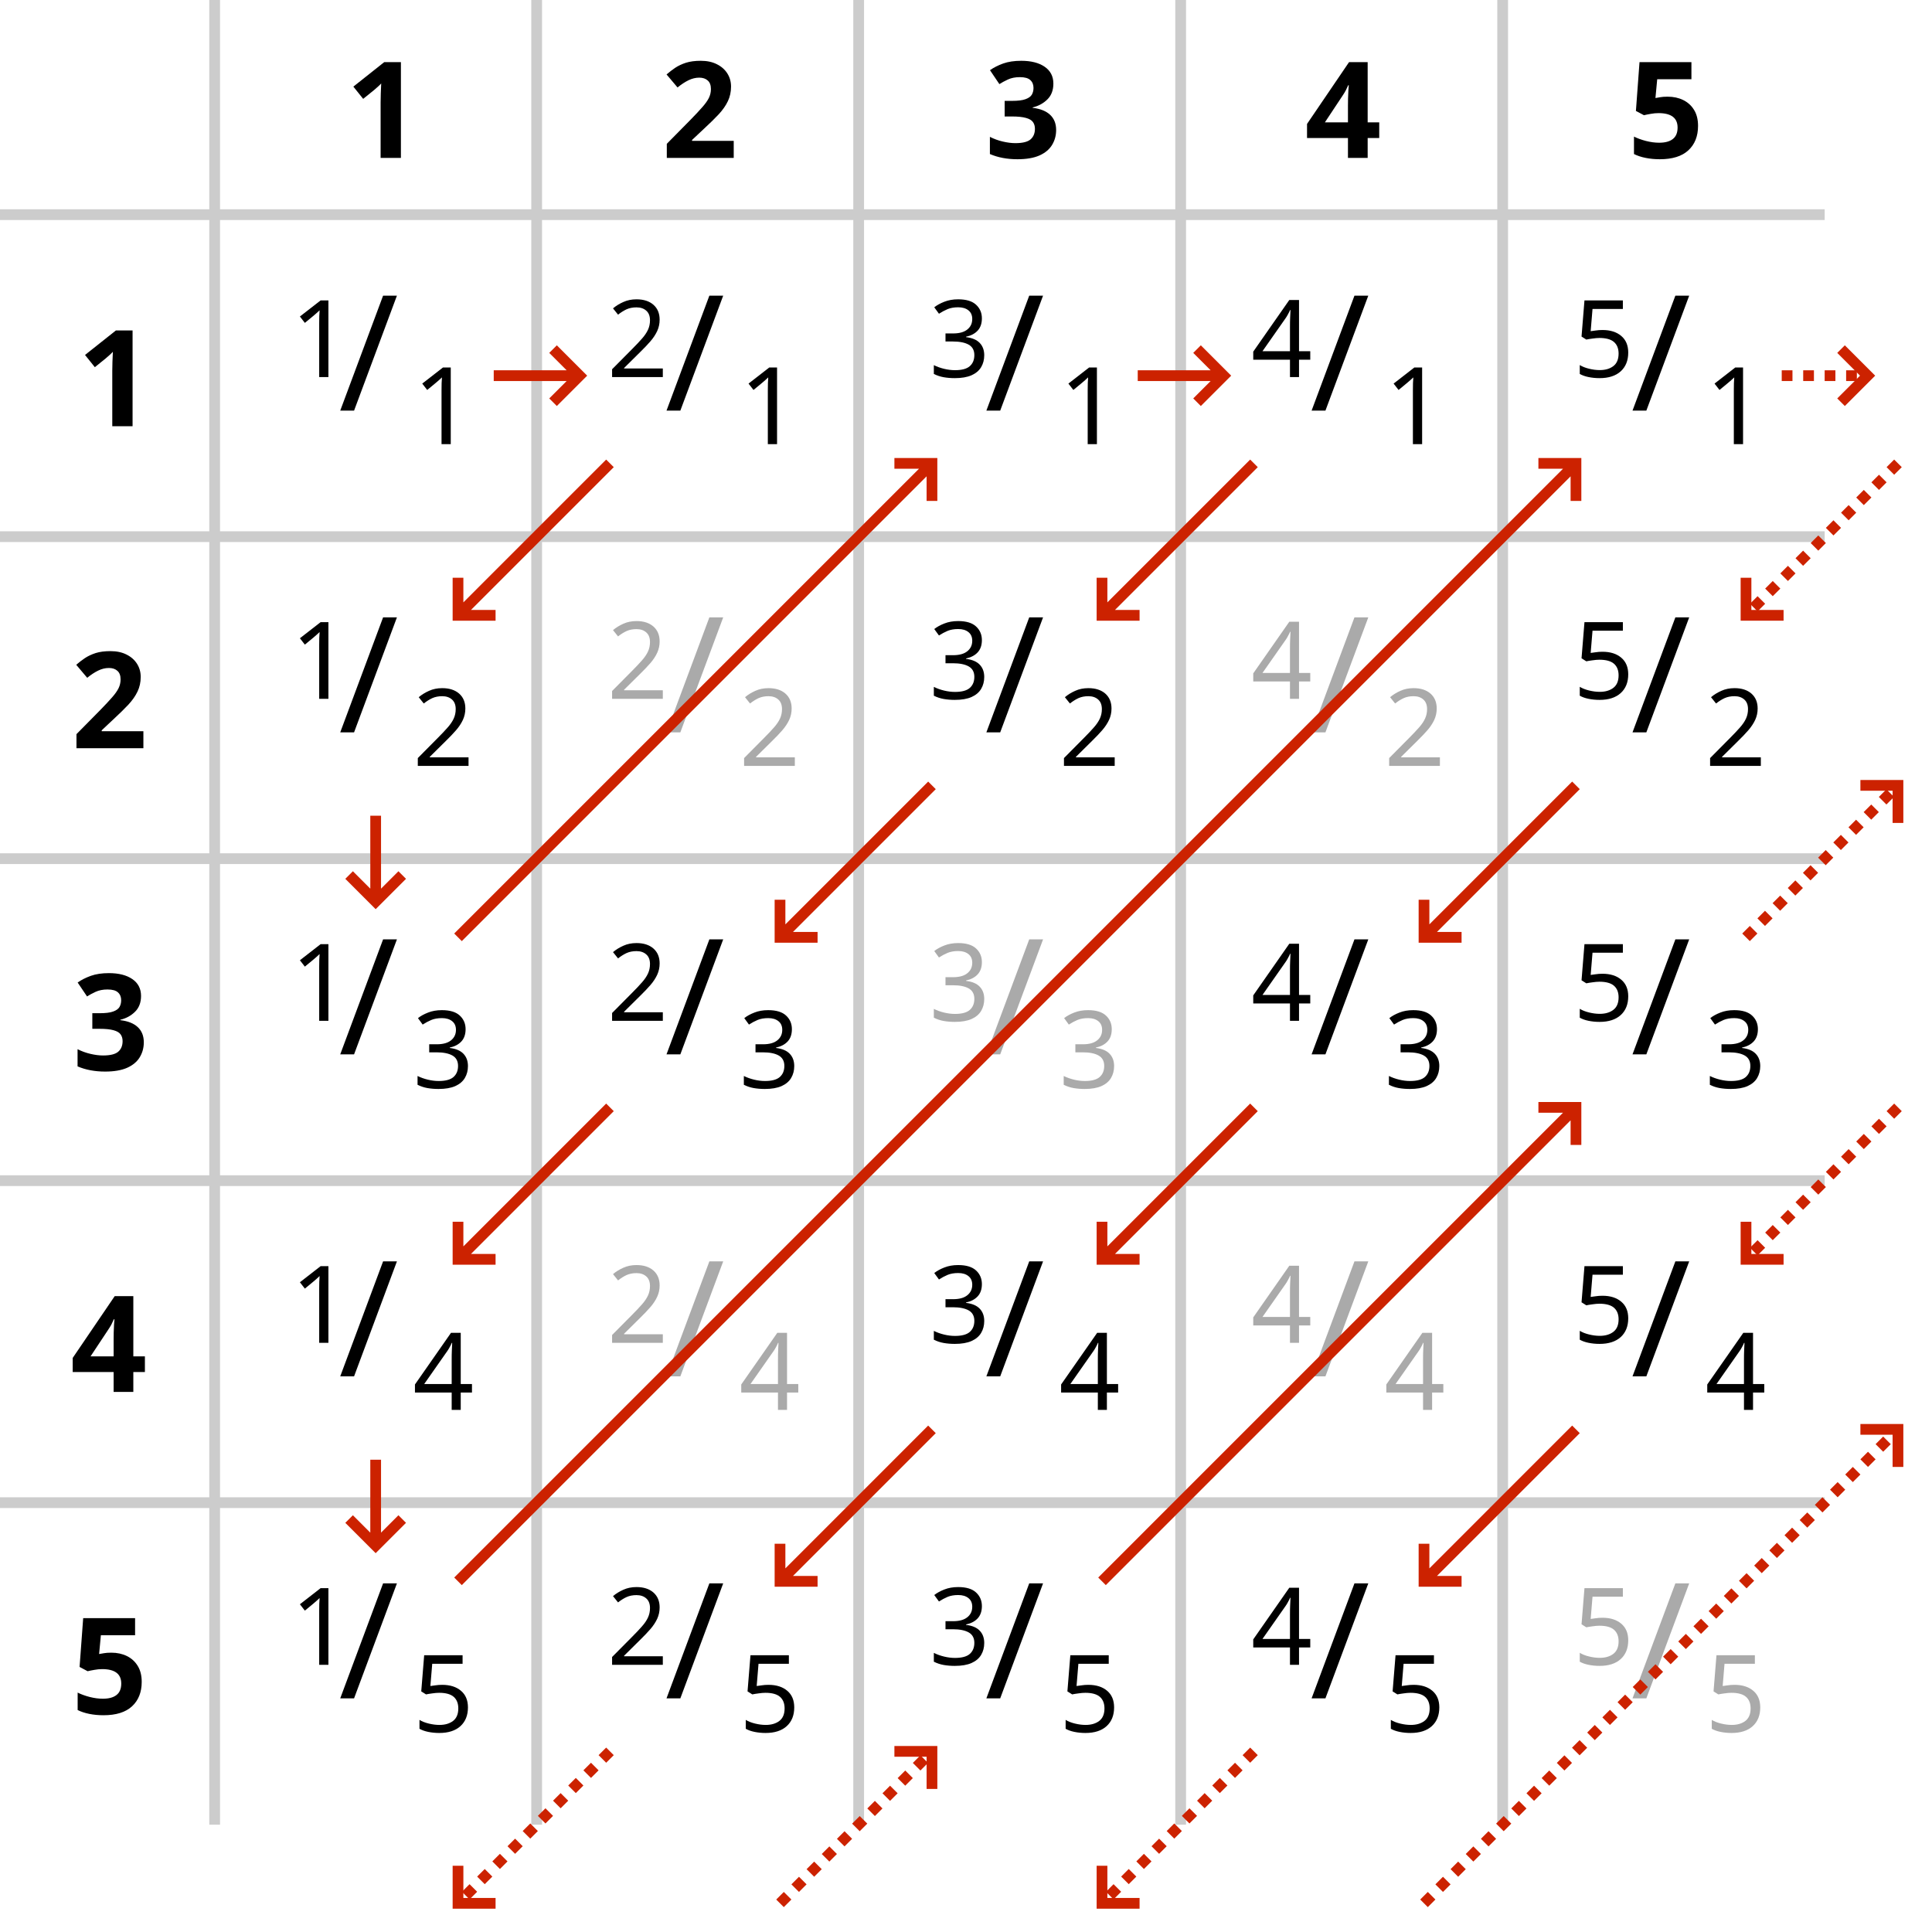
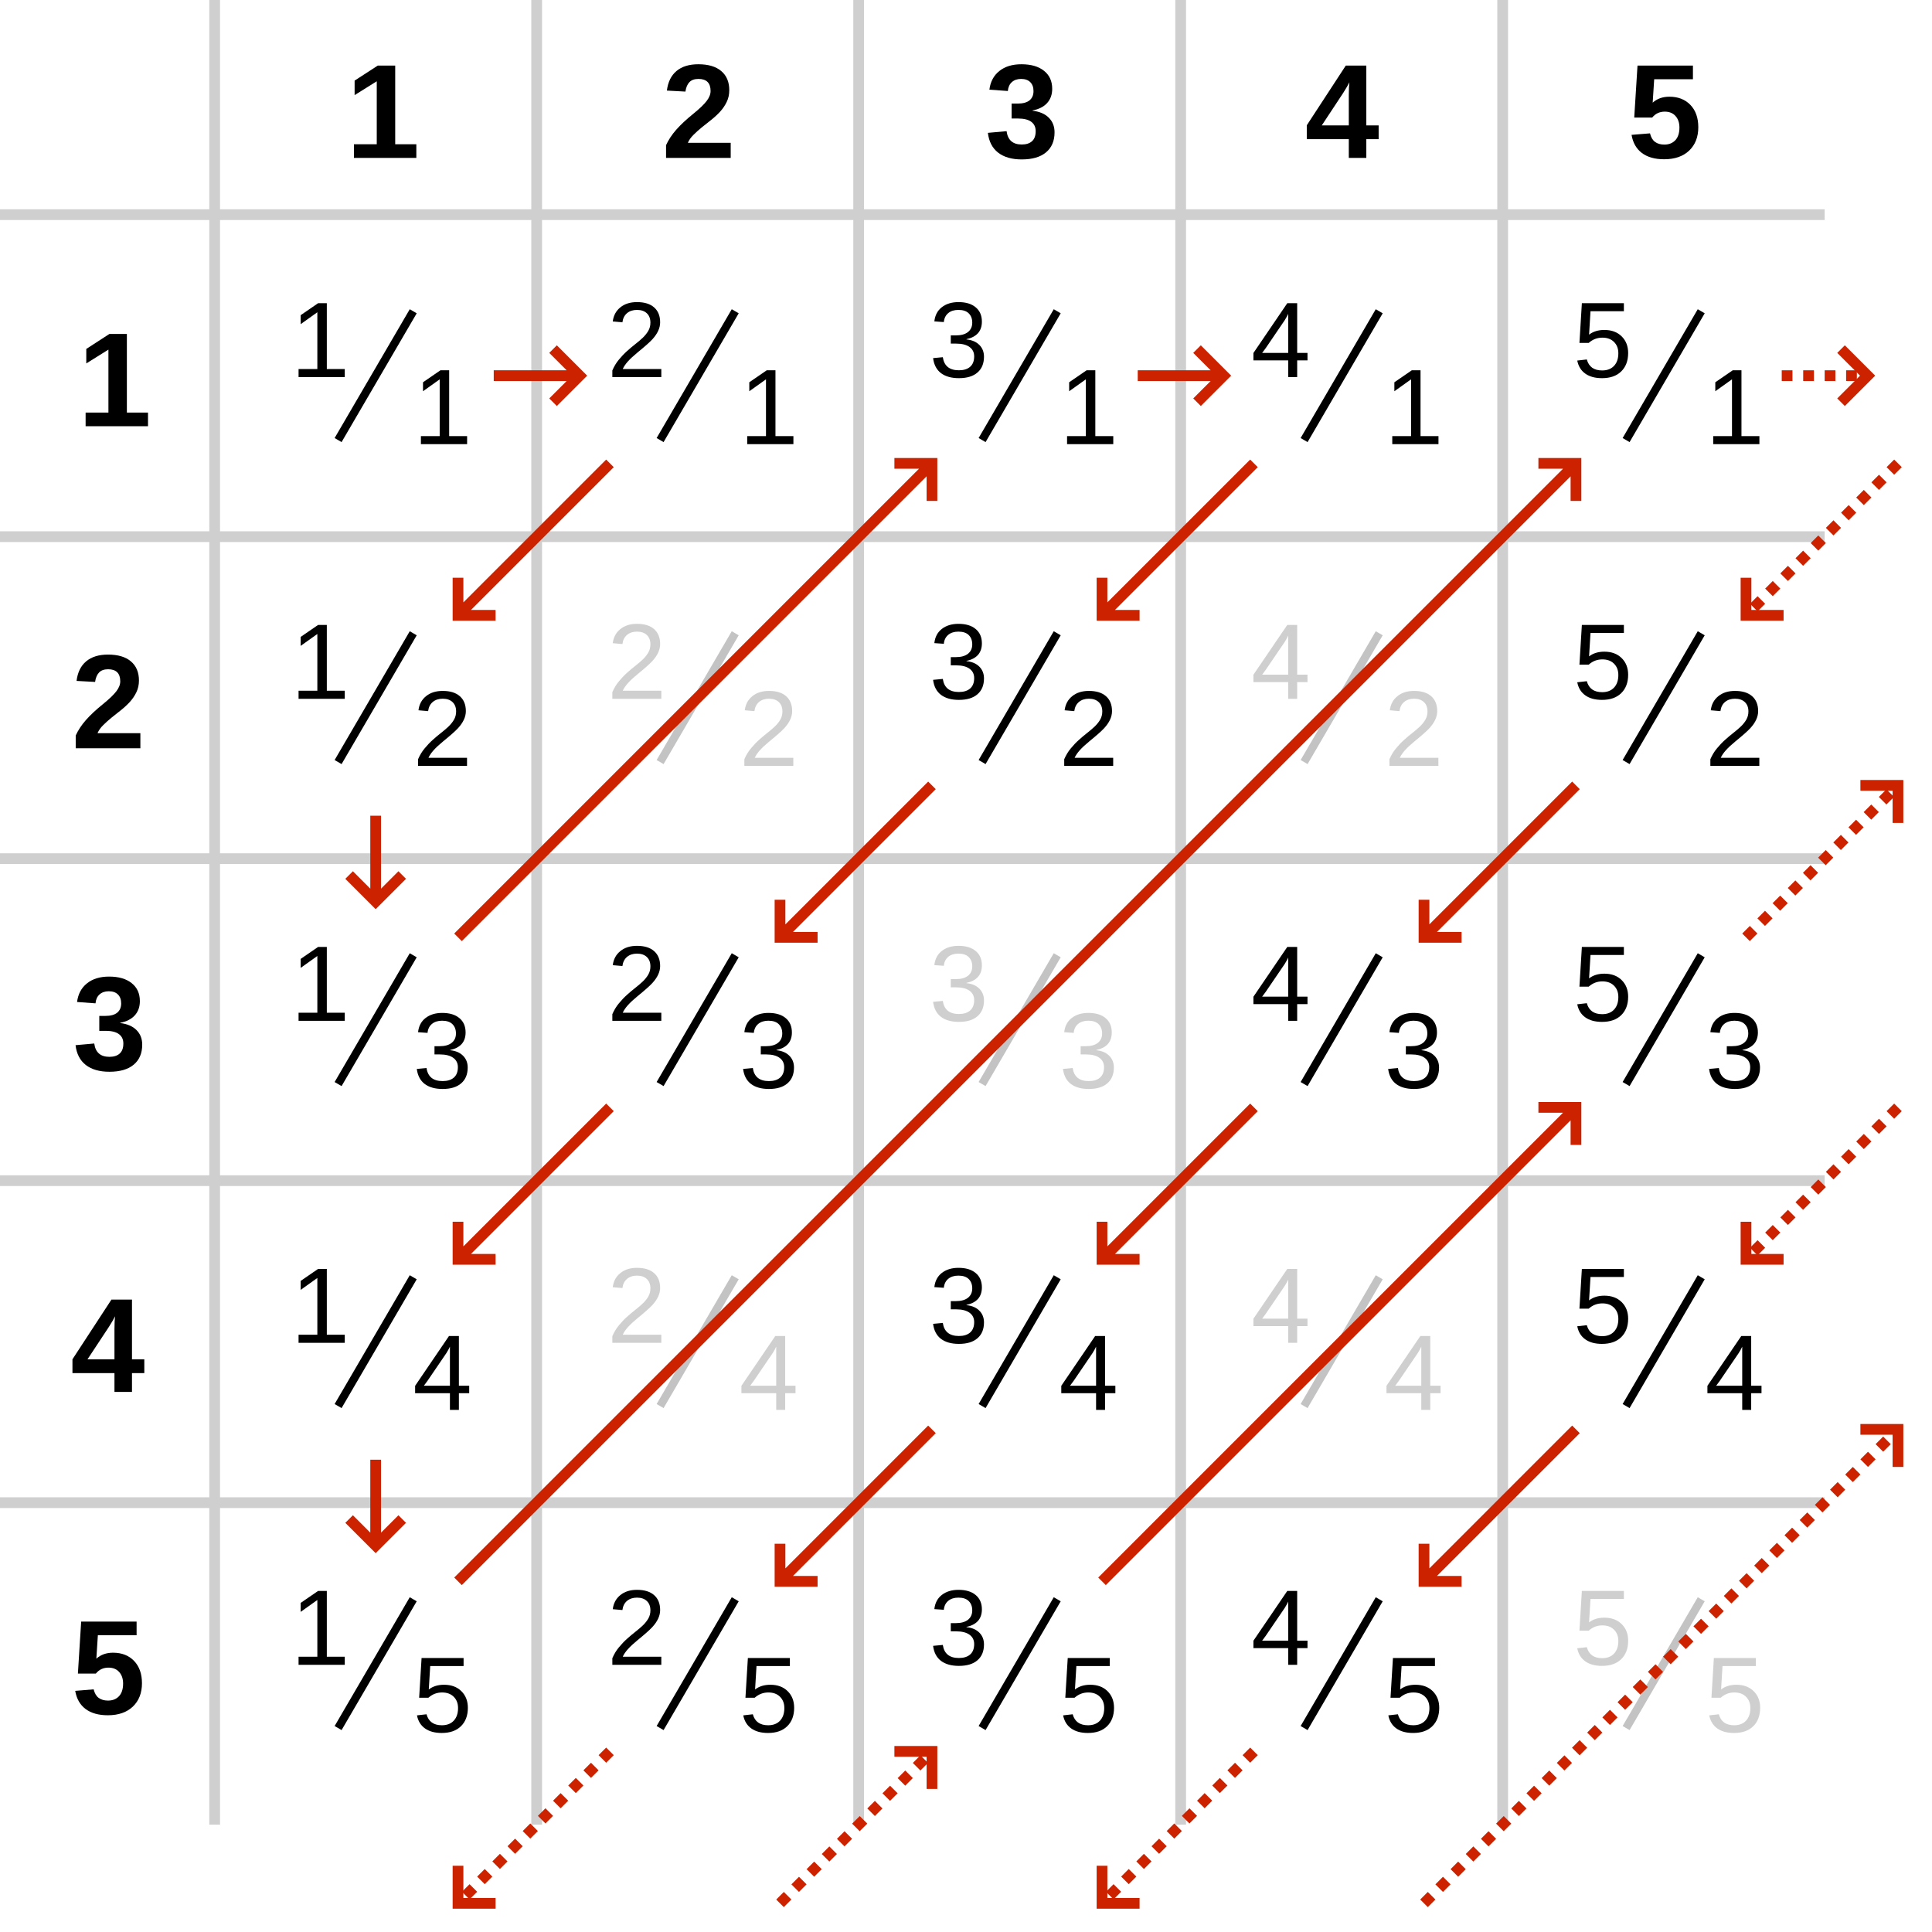
- <svg viewBox="0 0 360 360" style="font-family:'Concourse 3';font-size:20px" fill="currentColor">
-   <path fill="none" stroke="#ccc" stroke-width="2" d="M0 160h340M0 100h340M340 40H0M0 220h340M0 280h340M40 0v340M100 0v340M160 0v340M220 0v340M280 0v340" />
-   <g style="font-size:25px;font-weight:600;">
+ <svg viewBox="0 0 360 360" fill="currentColor" font-family="Arial" font-size="20px">
+   <path fill="none" stroke="#a0a0a080" stroke-width="2" d="M0 160h340M0 100h340M340 40H0M0 220h340M0 280h340M40 0v340M100 0v340M160 0v340M220 0v340M280 0v340" />
+   <g font-size="25px" font-weight="600">
    <text x="14.375" y="79.425">1</text>
    <text x="13.25" y="139.425">2</text>
    <text x="13.5" y="199.425">3</text>
    <text x="13.125" y="259.363">4</text>
    <text x="13.25" y="319.363">5</text>
    <text x="64.375" y="29.425">1</text>
    <text x="123.25" y="29.425">2</text>
    <text x="183.5" y="29.425">3</text>
    <text x="243.125" y="29.425">4</text>
    <text x="303.25" y="29.425">5</text>
  </g>
  <text x="173.1" y="130.21">3</text>
  <text x="173.1" y="70.26">3</text>
  <text x="173.1" y="310.21">3</text>
  <text x="173.1" y="250.21">3</text>
  <text x="113.1" y="70.26">2</text>
  <text x="113.1" y="310.21">2</text>
  <text x="113.1" y="190.21">2</text>
  <text x="54.1" y="130.21">1</text>
  <text x="54.1" y="70.26">1</text>
  <text x="54.1" y="310.21">1</text>
  <text x="54.1" y="190.21">1</text>
  <text x="54.1" y="250.21">1</text>
  <text x="233.1" y="70.26">4</text>
  <text x="233.1" y="310.21">4</text>
  <text x="233.1" y="190.21">4</text>
  <text x="293.1" y="130.21">5</text>
  <text x="293.1" y="70.26">5</text>
  <text x="293.1" y="190.21">5</text>
  <text x="293.1" y="250.21">5</text>
  <text x="76.9" y="142.71">2</text>
  <text x="76.9" y="82.76">1</text>
  <text x="76.9" y="322.71">5</text>
  <text x="76.9" y="202.71">3</text>
  <text x="76.9" y="262.71">4</text>
  <text x="197.3" y="142.71">2</text>
  <text x="197.3" y="82.76">1</text>
  <text x="197.3" y="322.71">5</text>
  <text x="197.3" y="262.71">4</text>
  <text x="137.7" y="82.76">1</text>
  <text x="137.7" y="322.71">5</text>
  <text x="137.7" y="202.71">3</text>
  <text x="317.7" y="142.71">2</text>
  <text x="317.7" y="82.76">1</text>
  <text x="317.7" y="202.71">3</text>
  <text x="317.7" y="262.71">4</text>
  <text x="257.9" y="82.76">1</text>
  <text x="257.9" y="322.71">5</text>
  <text x="257.9" y="202.71">3</text>
-   <g fill="#aaa">
+   <g fill="#a0a0a080">
    <text x="173.1" y="190.21">3</text>
    <text x="113.1" y="130.21">2</text>
    <text x="113.1" y="250.21">2</text>
    <text x="233.1" y="130.21">4</text>
    <text x="233.1" y="250.21">4</text>
    <text x="293.1" y="310.21">5</text>
    <text x="197.3" y="202.71">3</text>
    <text x="137.7" y="142.71">2</text>
    <text x="137.7" y="262.71">4</text>
    <text x="317.7" y="322.71">5</text>
    <text x="257.9" y="142.71">2</text>
    <text x="257.9" y="262.71">4</text>
  </g>
-   <g style="font-size:30px">
-     <text x="63.1" y="136.46">/</text>
-     <text x="63.1" y="76.51">/</text>
-     <text x="63.1" y="316.46">/</text>
-     <text x="63.1" y="196.46">/</text>
-     <text x="63.1" y="256.46">/</text>
-     <text x="183.5" y="136.46">/</text>
-     <text x="183.5" y="76.51">/</text>
-     <text x="183.5" y="316.46">/</text>
-     <text x="183.5" y="256.46">/</text>
-     <text x="123.9" y="76.51">/</text>
-     <text x="123.9" y="316.46">/</text>
-     <text x="123.9" y="196.46">/</text>
-     <text x="303.9" y="136.46">/</text>
-     <text x="303.9" y="76.51">/</text>
-     <text x="303.9" y="196.46">/</text>
-     <text x="303.9" y="256.46">/</text>
-     <text x="244.1" y="76.51">/</text>
-     <text x="244.1" y="316.46">/</text>
-     <text x="244.1" y="196.46">/</text>
-     <g fill="#aaa">
-       <text x="183.5" y="196.46">/</text>
-       <text x="123.9" y="136.46">/</text>
-       <text x="123.9" y="256.46">/</text>
-       <text x="303.9" y="316.46">/</text>
-       <text x="244.1" y="136.46">/</text>
-       <text x="244.1" y="256.46">/</text>
-     </g>
+   <g fill="none" stroke-width="1.5">
+     <path stroke="currentColor" d="M63 82L77 58M123 82L137 58M183 82L197 58M243 82L257 58M303 82L317 58M63 142L77 118M183 142L197 118M303 142L317 118M63 202L77 178M123 202L137 178M243 202L257 178M303 202L317 178M63 262L77 238M183 262L197 238M303 262L317 238M63 322L77 298M123 322L137 298M183 322L197 298M243 322L257 298" />
+     <path stroke="#a0a0a0a0" d="M123 142L137 118M243 142L257 118M183 202L197 178M123 262L137 238M243 262L257 238M303 322L317 298" />
  </g>
  <g fill="none" stroke="#c20" stroke-width="2">
    <path d="M92 70h16M103.05 74.95 108 70l-4.95-4.95" />
    <path d="M212 70h16M223.05 74.95 228 70l-4.95-4.95" />
    <path d="M343.05 74.95 348 70l-4.95-4.95" />
    <path d="M70 152v16M65.05 163.05 70 168l4.95-4.95" />
    <path d="M70 272v16M65.05 283.05 70 288l4.95-4.95" />
    <path d="m113.659 86.34-28.316 28.317M85.343 107.657v7h7" />
    <path d="m233.659 86.34-28.316 28.317M205.343 107.657v7h7" />
    <path d="m173.659 146.341-28.316 28.316M145.343 167.657v7h7" />
    <path d="m293.659 146.341-28.316 28.316M265.343 167.657v7h7" />
    <path d="m233.659 206.341-28.316 28.316M205.343 227.657v7h7" />
    <path d="m293.659 266.341-28.316 28.316M265.343 287.657v7h7" />
    <path d="m173.659 266.341-28.316 28.316M145.343 287.657v7h7" />
    <path d="M85.343 347.657v7h7" />
    <path d="M325.343 107.657v7h7" />
    <path d="M173.659 333.341v-7h-7" />
    <path d="M353.659 153.341v-7h-7" />
    <path d="M205.343 347.657v7h7" />
    <path d="M325.343 227.657v7h7" />
    <path d="m113.659 206.341-28.316 28.316M85.343 227.657v7h7" />
    <path d="m85.343 174.657 88.316-88.316M173.659 93.34v-7h-7" />
    <path d="M353.659 273.341v-7h-7" />
    <path d="m205.343 294.657 88.316-88.316M293.659 213.341v-7h-7" />
    <path d="M85.343 294.657 293.66 86.341M293.659 93.34v-7h-7" />
    <g stroke-dasharray="2,2">
      <path d="M332 70h16" />
      <path d="m113.659 326.341-28.316 28.316" />
      <path d="m353.659 86.34-28.316 28.317" />
      <path d="m145.343 354.657 28.316-28.316" />
      <path d="m325.343 174.657 28.316-28.316" />
      <path d="m233.659 326.341-28.316 28.316" />
      <path d="m353.659 206.341-28.316 28.316" />
      <path d="m265.343 354.657 88.316-88.316" />
    </g>
  </g>
</svg>
